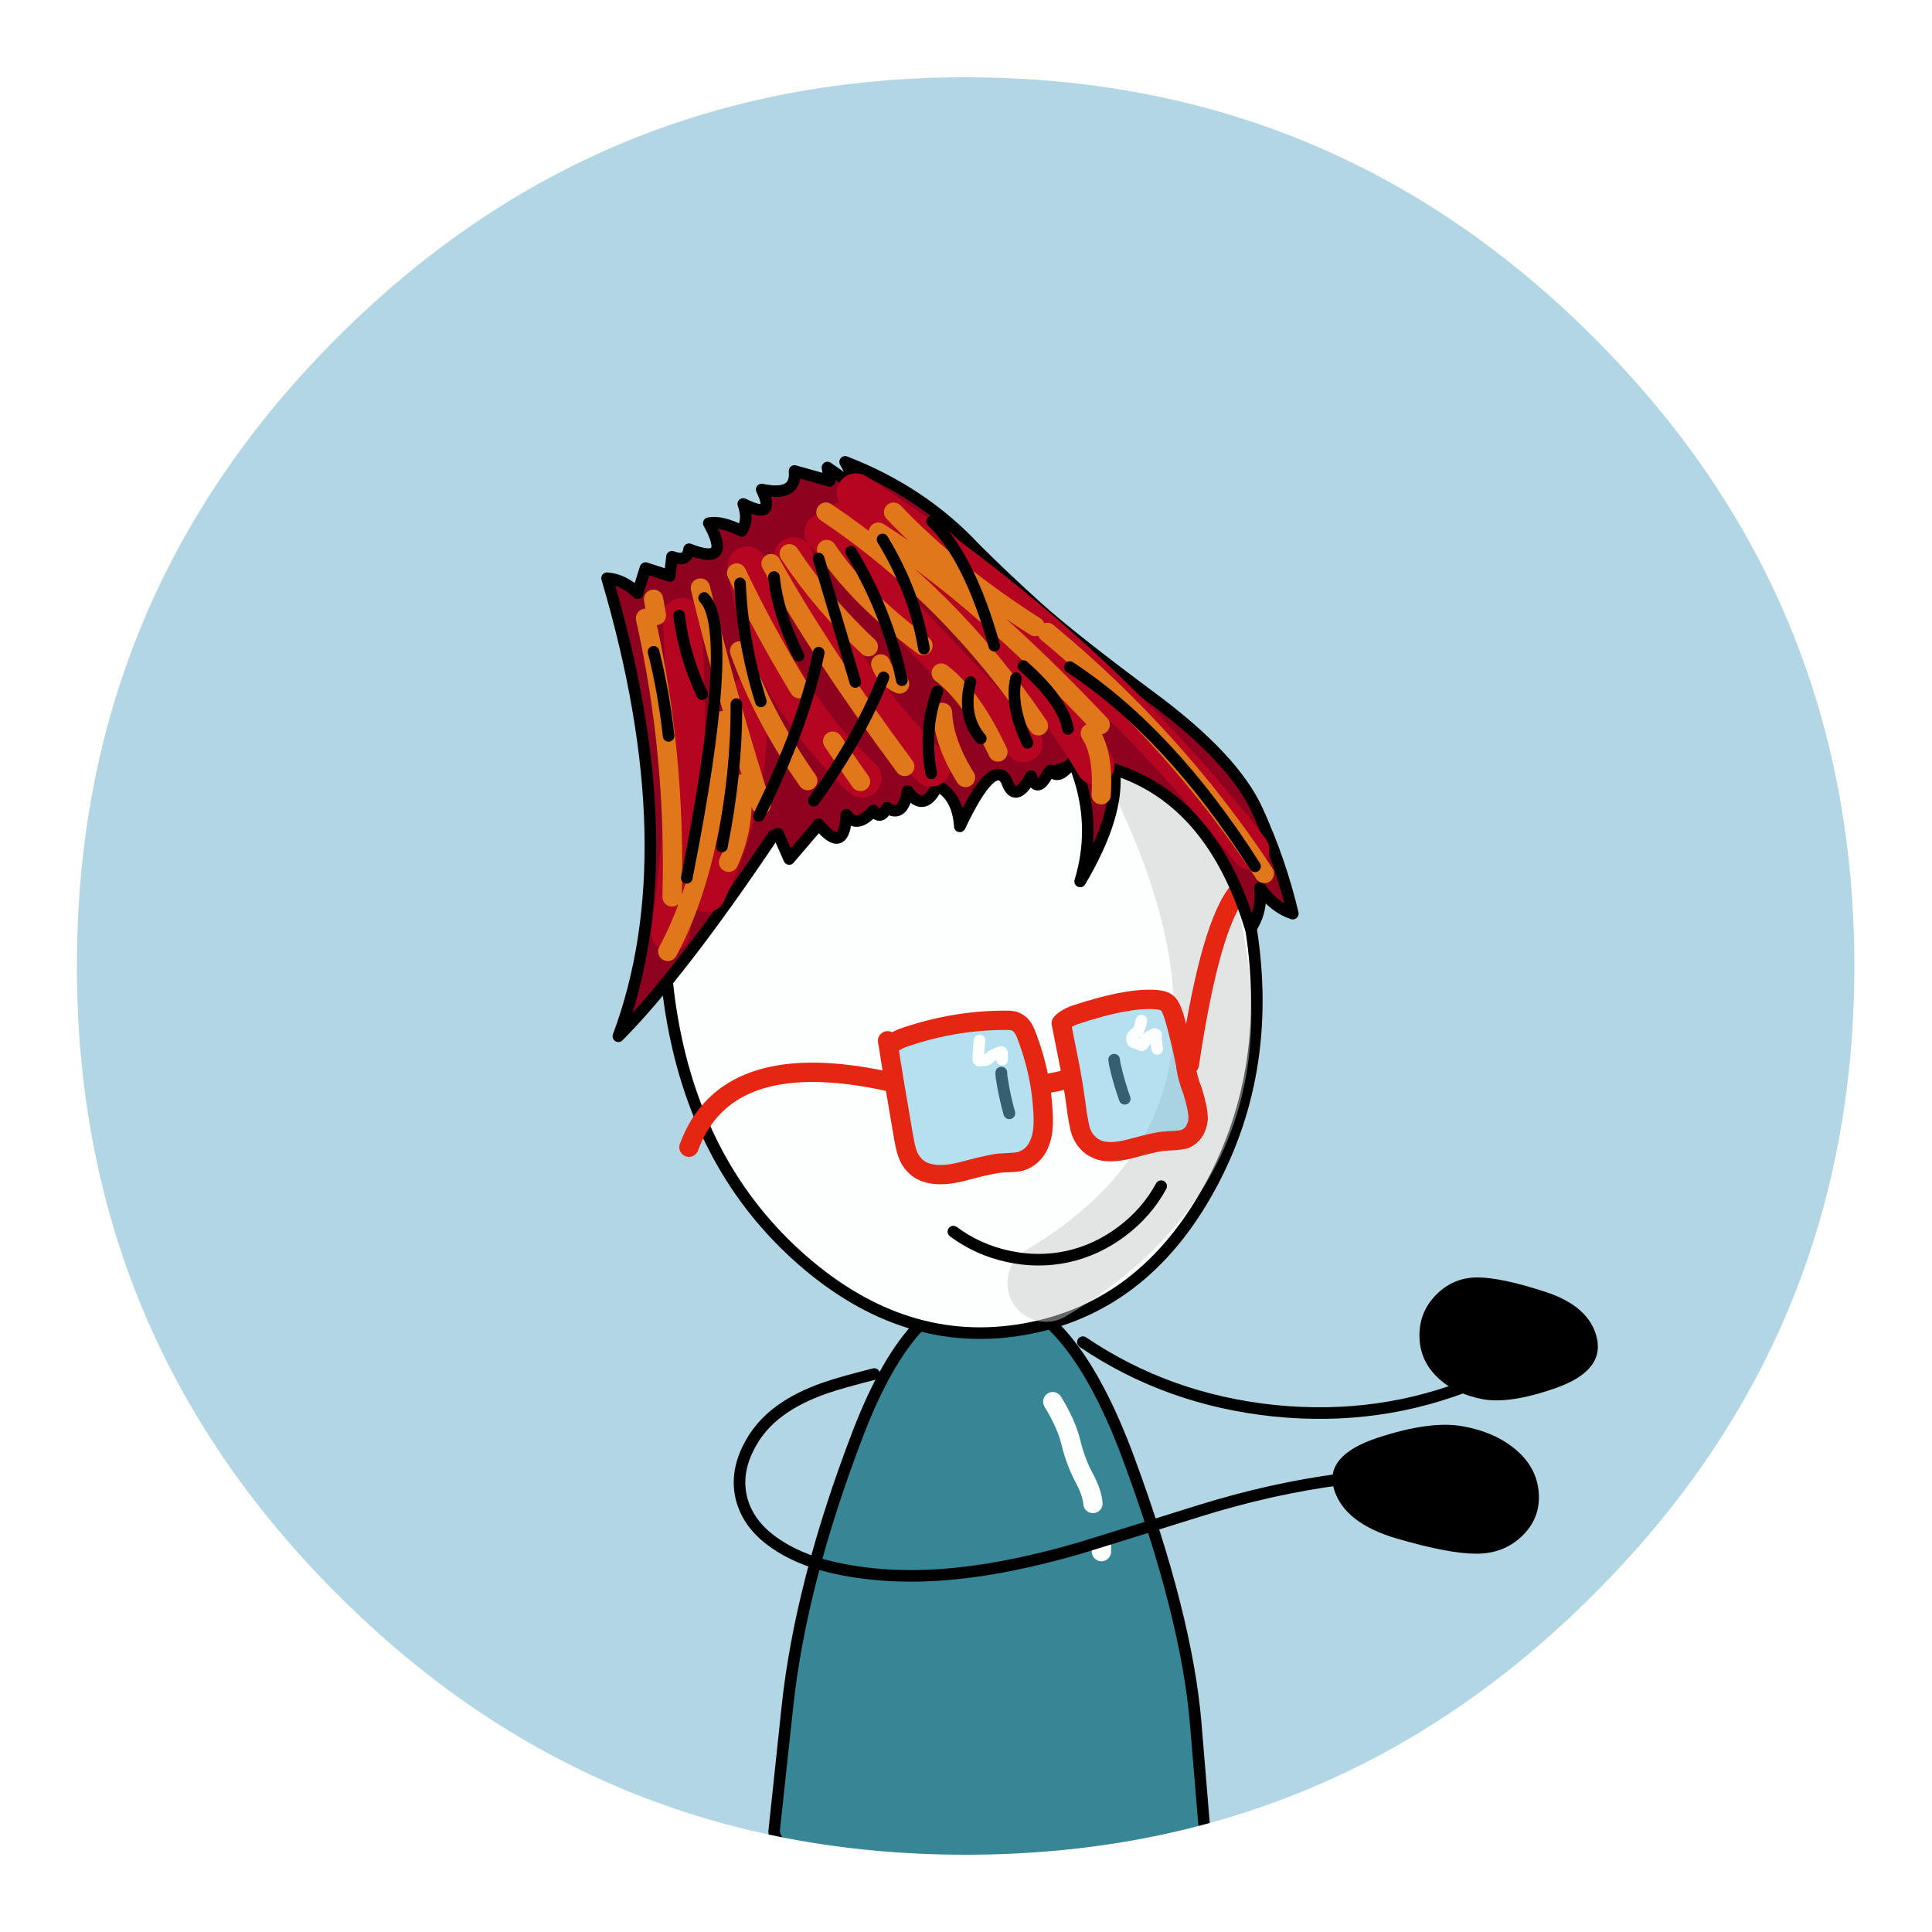
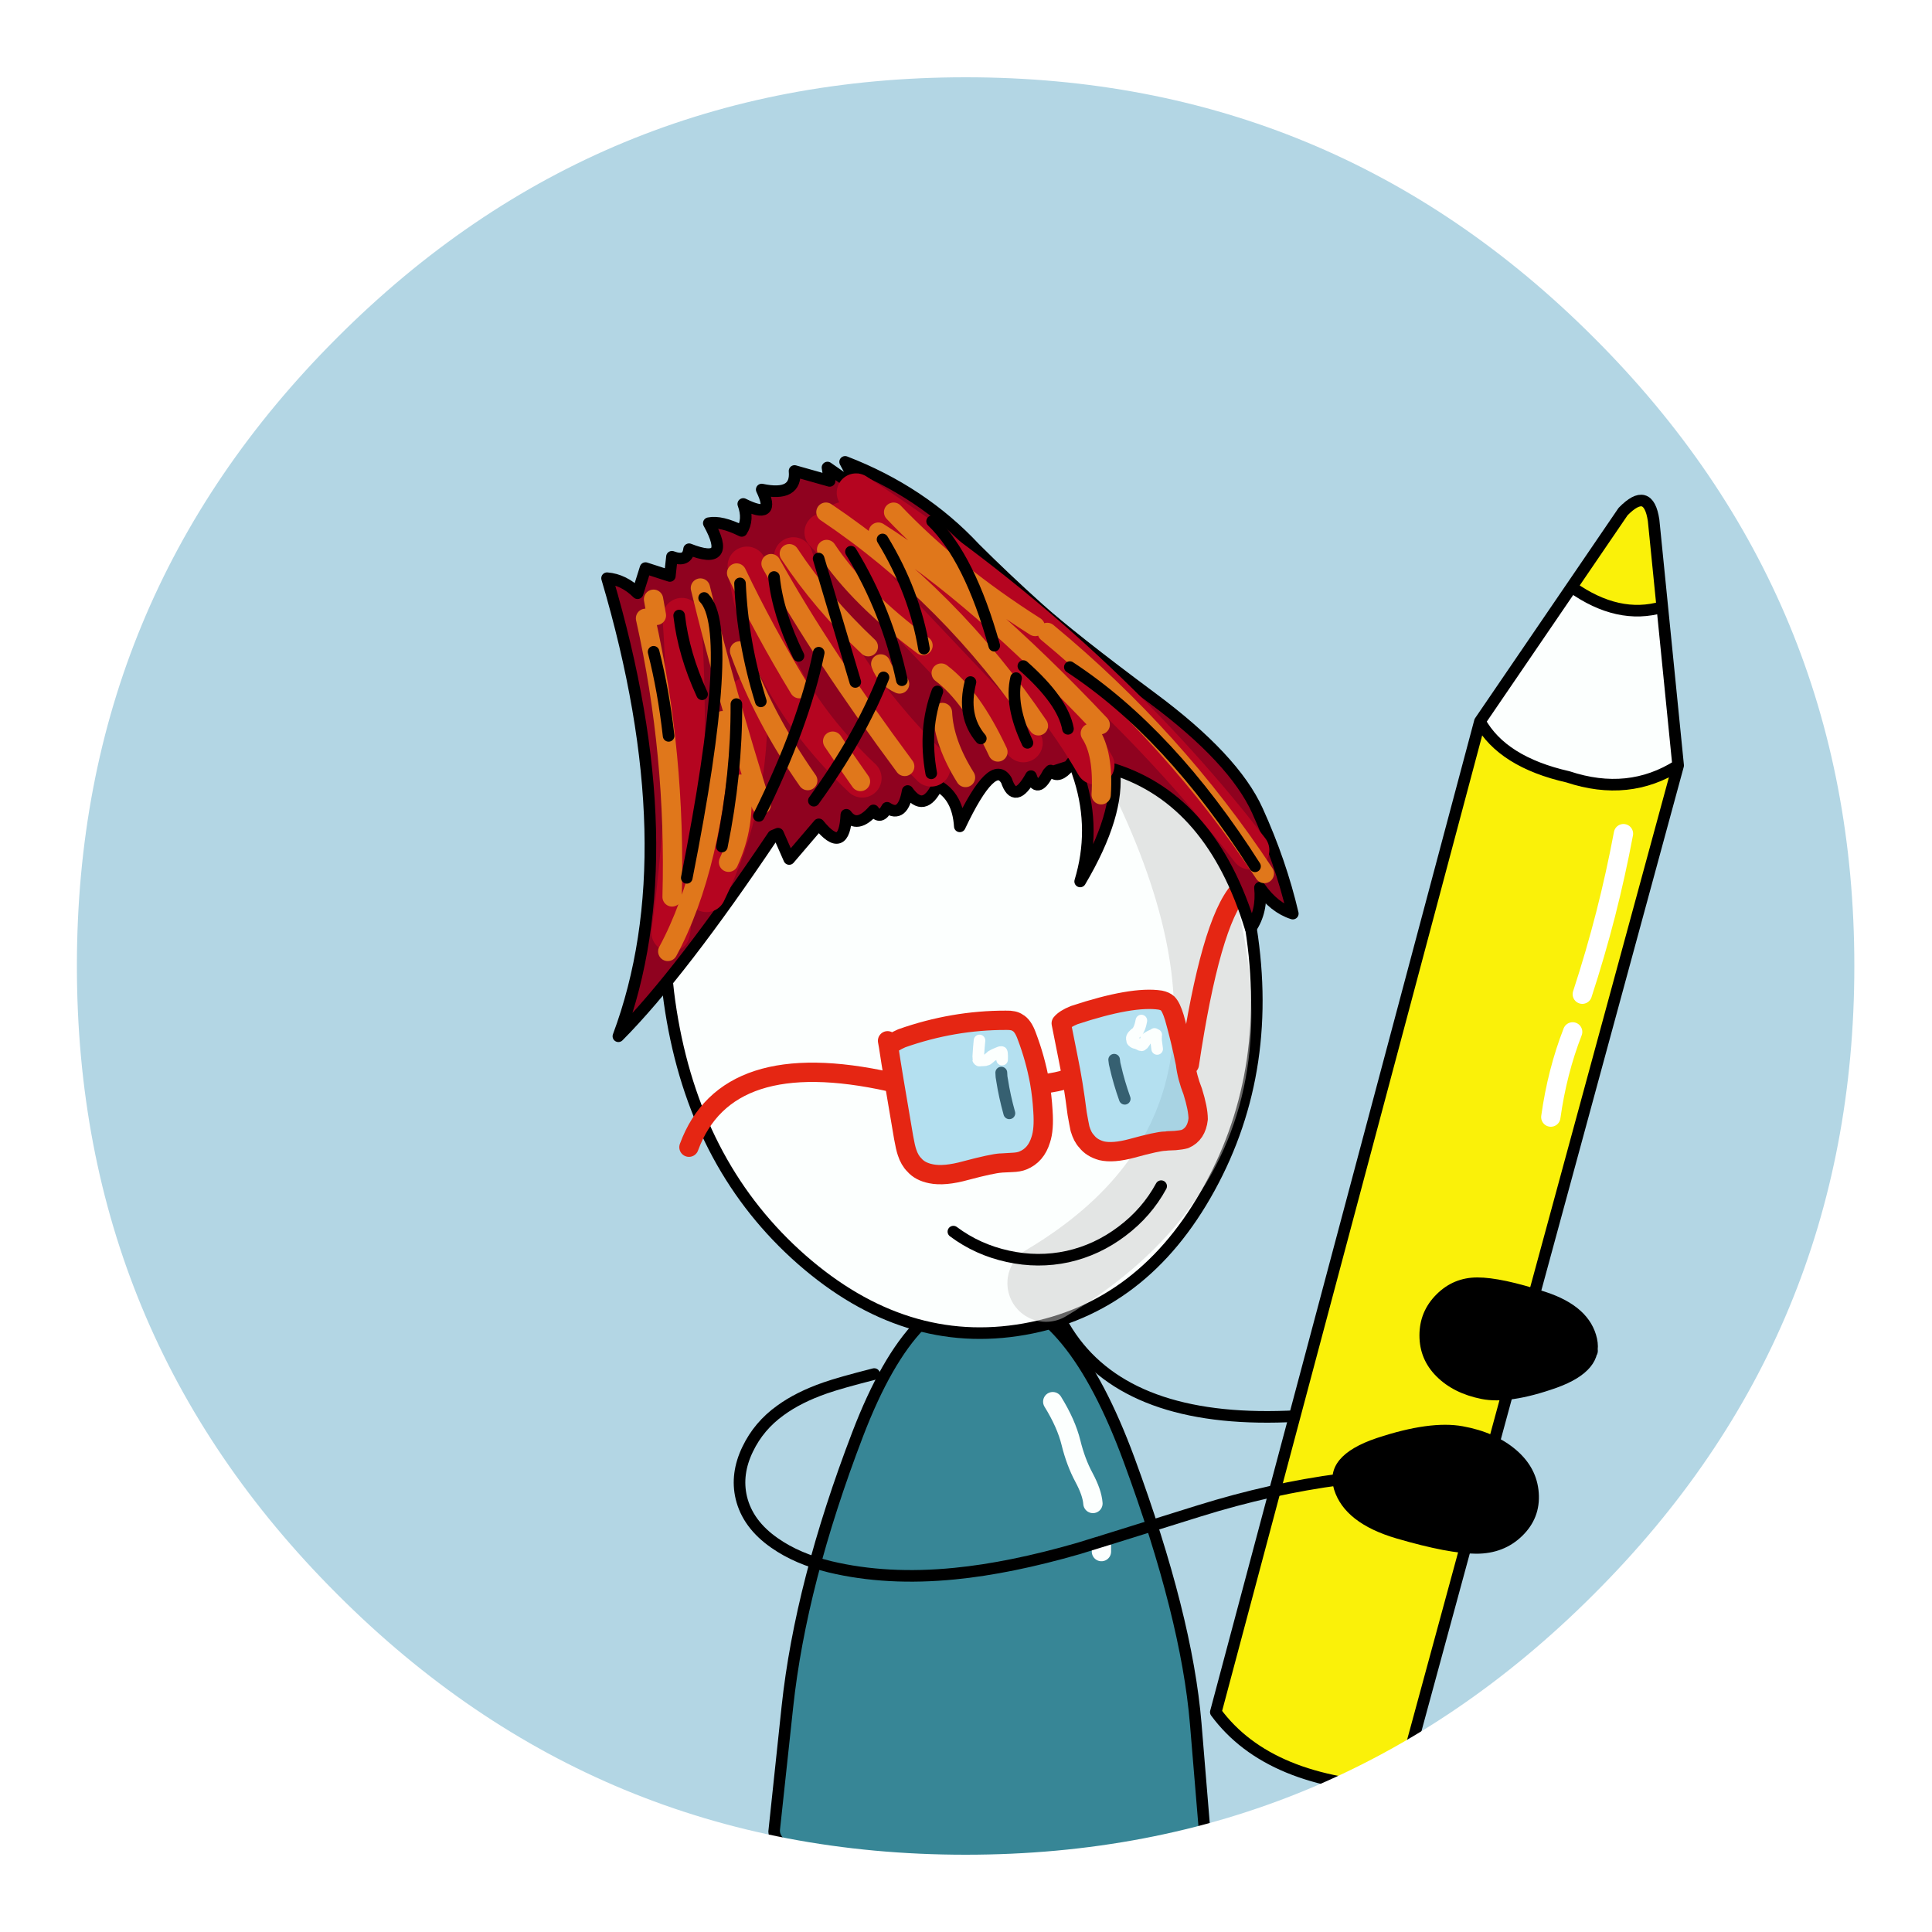
<svg xmlns="http://www.w3.org/2000/svg" xmlns:xlink="http://www.w3.org/1999/xlink" version="1.1" preserveAspectRatio="none" x="0px" y="0px" width="500px" height="500px" viewBox="0 0 500 500">
  <defs>
    <g id="background_0_Layer0_0_FILL">
      <path fill="#B3D6E4" stroke="none" d=" M 173.2 -173.25 Q 101.5 -245 0 -245 -101.5 -245 -173.25 -173.25 -245 -101.5 -245 0 -245 101.5 -173.25 173.2 -101.5 245 0 245 101.5 245 173.2 173.2 245 101.5 245 0 245 -101.5 173.2 -173.25 Z" />
    </g>
    <g id="lijf_0_Layer1_0_FILL">
      <path fill="#378696" stroke="none" d=" M 36.15 -34.2 Q 21.257 -74.688 0.95 -77.05 -19.313 -79.422 -34.1 -40.9 -48.838 -2.368 -52.3 29.65 -55.704 61.706 -55.7 61.75 -55.7 67.25 -39.45 71.15 -23.1 75.05 0 75.05 23.1 75.05 39.4 71.15 55.7 67.25 55.7 61.75 55.701 61.702 53.4 34 51.095 6.293 36.15 -34.2 Z" />
    </g>
    <g id="hoofd_18_Layer10_0_FILL">
      <path fill="#FCFFFE" stroke="none" d=" M 44.5 -28.8 Q 66.75 -56.5 66.75 -95.65 66.75 -134.8 44.5 -162.5 22.3 -190.2 -9.05 -190.2 -40.4 -190.2 -62.65 -162.5 -84.85 -134.8 -84.85 -95.65 -84.85 -56.5 -62.65 -28.8 -40.4 -1.1 -9.05 -1.1 22.3 -1.1 44.5 -28.8 Z" />
    </g>
    <g id="bril1_0_Layer1_0_FILL">
      <path fill="#6DC2E4" fill-opacity="0.498" stroke="none" d=" M 18.55 -0.5 Q 18.5 -6.65 17.35 -12.7 16.85 -15.6 15.6 -16.55 14.8 -17.4 12.75 -17.7 -0.7 -20.1 -14.6 -17.8 -17.25 -17.15 -18.35 -16.3 -18.45 -12.45 -18.5 -7.1 -18.55 -0.8 -18.6 7.55 -18.6 10.25 -18.4 11.5 -18.1 13.65 -17.1 15.05 -15.95 17 -13.25 18.05 -10 19.35 -4.25 18.8 2.8 18.2 5 18.45 5.15 18.45 7.9 18.8 9.65 19.05 10.75 18.8 14.35 18.05 16.25 14.3 17.6 11.85 18.1 7.05 18.55 3.25 18.55 -0.5 Z" />
    </g>
    <g id="bril2_0_Layer1_0_FILL">
-       <path fill="#6DC2E4" fill-opacity="0.498" stroke="none" d=" M 9.85 -16.55 Q 9.3 -17.25 8.15 -17.7 1.25 -20.05 -14.5 -17.75 -17.05 -17.2 -18.15 -16.25 -18.05 -12.25 -17.95 -7.05 -17.75 -0.6 -18.15 7.5 -18.15 10.1 -18.1 11.45 -17.85 13.7 -17 14.95 -16 16.9 -13.6 18.05 -10.8 19.25 -5.75 18.8 1.15 18.15 3 18.45 3.1 18.4 5.6 18.75 7.2 18.9 8.2 18.8 11.35 18.05 12.45 14.3 12.9 11.7 12.3 7.05 11.5 3.15 11.7 -0.4 11.55 -6.7 10.95 -12.6 10.6 -15.5 9.85 -16.55 Z" />
+       <path fill="#6DC2E4" fill-opacity="0.498" stroke="none" d=" M 11.7 -0.4 Q 11.55 -6.7 10.95 -12.6 10.6 -15.5 9.85 -16.55 9.3 -17.25 8.15 -17.7 1.25 -20.05 -14.5 -17.75 -17.05 -17.2 -18.15 -16.25 -18.05 -12.25 -17.95 -7.05 -17.75 -0.6 -18.15 7.5 -18.15 10.1 -18.1 11.45 -17.85 13.7 -17 14.95 -16 16.9 -13.6 18.05 -10.8 19.25 -5.75 18.8 1.15 18.15 3 18.45 3.1 18.4 5.6 18.75 7.2 18.9 8.2 18.8 11.35 18.05 12.45 14.3 12.9 11.7 12.3 7.05 11.5 3.15 11.7 -0.4 Z" />
    </g>
    <g id="haar_0_Layer3_0_FILL">
      <path fill="#8F021F" stroke="none" d=" M 37.5 -22.7 Q 30.35 -31.85 24.1 -40.75 13.15 -57.6 -5.1 -68.6 L -2.5 -60.65 -9.85 -67.95 -9.9 -64.45 -18.4 -68.55 Q -18.95 -61.8 -27.6 -65.3 -25.15 -56.65 -32.95 -62.45 -32.2 -58.2 -34.55 -55.65 -39.4 -59.2 -42.6 -59.1 -38.45 -47 -48.8 -53.35 -49.8 -50 -53.5 -52.2 L -54.9 -47.4 -60.75 -50.5 -63.9 -44.45 Q -66.8 -48.55 -71 -49.65 -62.7 23.4 -88.7 67.6 -70.05 54.45 -40.25 23.45 L -38.9 23.15 -37.2 30.1 -28.1 22.6 Q -23 31.75 -20.65 21.4 -18.6 25.55 -13.55 21.5 -12.3 24.45 -9.95 21.45 -6.4 24.85 -3.95 18.1 -0.85 24.65 3.9 18.05 8.6 21.7 7.75 29.45 19.25 13.25 21.7 19.85 22.7 26.6 28.15 19.85 28.85 24.85 32.65 19.85 L 33.4 19.3 Q 33.5 19.5 33.65 19.7 L 38.25 19.05 Q 38.65 18.65 39.15 18.2 L 39.8 18.8 Q 40.2 20.8 40.45 22.8 42.2 36.55 35.95 48.9 49.1 33.55 49.65 21.85 73.15 34.15 77.3 68.55 81.05 64.7 81.5 58.55 84.2 64.3 88.7 66.65 87.95 53 84.3 38.8 80.65 24.55 62.65 5.5 44.65 -13.55 37.5 -22.7 Z" />
+     </g>
+     <g id="potlood_0_Layer0_0_FILL">
+       <path fill="#FAF109" stroke="none" d=" M 59.85 -98.05 Q 47.05 -89.9 31.35 -95.1 14.35 -98.95 8.55 -109.45 L -59.8 146.95 Q -46.05 165.6 -12.15 166.65 L 59.85 -98.05 M 45.7 -80.4 Q 43.75 -70 41.1 -59.6 38.45 -49.25 35.05 -38.85 38.45 -49.25 41.1 -59.6 43.75 -70 45.7 -80.4 M 32.55 -29.1 Q 28.55 -18.85 26.9 -7.05 28.55 -18.85 32.55 -29.1 M 53.5 -161.5 Q 52.15 -170.45 45.6 -163.75 L 32.3 -144.25 Q 44.35 -135.7 55.75 -139.05 L 53.5 -161.5 Z" />
+       <path fill="#FCFFFE" stroke="none" d=" M 32.3 -144.25 L 8.55 -109.45 Q 14.35 -98.95 31.35 -95.1 47.05 -89.9 59.85 -98.05 L 55.75 -139.05 Q 44.35 -135.7 32.3 -144.25 Z" />
    </g>
    <g id="handje_0_Layer0_0_FILL">
      <path fill="#000000" stroke="none" d=" M -41.05 -14 Q -45.45 -9.6 -45.45 -3.4 -45.45 2.8 -41.05 7.2 -36.65 11.6 -29.4 13.05 -22.2 14.5 -9.95 10.15 2.3 5.75 0.5 -2.6 -1.35 -10.9 -12.8 -14.65 -24.25 -18.4 -30.45 -18.4 -36.65 -18.4 -41.05 -14 Z" />
    </g>
    <g id="afdek_0_Layer0_0_FILL">
-       <path fill="#FFFFFF" stroke="none" d=" M 250 250 L 250 -250 -250 -250 -250 250 250 250 M -169.8 -169.7 Q -99.55 -240 -0.1 -240 99.3 -240 169.55 -169.7 239.9 -99.45 239.9 0 239.9 99.45 169.55 169.65 99.3 240 -0.1 240 -99.55 240 -169.8 169.65 -240.1 99.45 -240.1 0 -240.1 -99.45 -169.8 -169.7 Z" />
+       <path fill="#FFFFFF" stroke="none" d=" M 250 -250 L -250 -250 -250 250 250 250 250 -250 M -169.8 -169.7 Q -99.55 -240 -0.1 -240 99.3 -240 169.55 -169.7 239.9 -99.45 239.9 0 239.9 99.45 169.55 169.65 99.3 240 -0.1 240 -99.55 240 -169.8 169.65 -240.1 99.45 -240.1 0 -240.1 -99.45 -169.8 -169.7 Z" />
    </g>
-     <path id="Layer7_0_1_STROKES" stroke="#000000" stroke-width="3" stroke-linejoin="round" stroke-linecap="round" fill="none" d=" M 280.25 347.35 Q 302.25 362.25 329.8 365.1 357.25 367.9 381.85 357.75" />
+     <path id="Symbool_127_0_Layer0_0_1_STROKES" stroke="#000000" stroke-width="3" stroke-linejoin="round" stroke-linecap="round" fill="none" d=" M -70.15 -15.7 Q -50.6 38.75 70.15 -1.25" />
    <path id="lijf_0_Layer1_0_1_STROKES" stroke="#000000" stroke-width="3" stroke-linejoin="round" stroke-linecap="round" fill="none" d=" M 55.7 61.75 Q 55.7 67.25 39.4 71.15 23.1 75.05 0 75.05 -23.1 75.05 -39.45 71.15 -55.7 67.25 -55.7 61.75 -55.704 61.706 -52.275 29.675 -48.838 -2.368 -34.075 -40.9 -19.313 -79.422 0.975 -77.05 21.257 -74.688 36.175 -34.2 51.095 6.293 53.4 34 55.701 61.702 55.7 61.75 Z" />
-     <path id="lijf_0_Layer0_0_1_STROKES" stroke="#FCFFFE" stroke-width="5" stroke-linejoin="round" stroke-linecap="round" fill="none" d=" M 16.4 -49.3 Q 19.9 -43.647 21.125 -38.65 22.351 -33.659 24.475 -29.7 26.599 -25.738 26.8 -22.95 M 29 -10.5 L 29 -12.05" />
+     <path id="lijf_0_Layer0_0_1_STROKES" stroke="#FCFFFE" stroke-width="5" stroke-linejoin="round" stroke-linecap="round" fill="none" d=" M 29 -10.5 L 29 -12.05 M 16.4 -49.3 Q 19.9 -43.647 21.125 -38.65 22.351 -33.659 24.475 -29.7 26.599 -25.738 26.8 -22.95" />
    <path id="hoofd_18_Layer10_0_1_STROKES" stroke="#000000" stroke-width="3" stroke-linejoin="round" stroke-linecap="round" fill="none" d=" M 66.75 -95.65 Q 66.75 -56.5 44.5 -28.8 22.3 -1.1 -9.05 -1.1 -40.4 -1.1 -62.65 -28.8 -84.85 -56.5 -84.85 -95.65 -84.85 -134.8 -62.65 -162.5 -40.4 -190.2 -9.05 -190.2 22.3 -190.2 44.5 -162.5 66.75 -134.8 66.75 -95.65 Z" />
    <path id="hoofd_18_Layer9_0_1_STROKES" stroke="#CCCCCC" stroke-opacity="0.498" stroke-width="20" stroke-linejoin="round" stroke-linecap="round" fill="none" d=" M -1.45 -11.85 Q 75.95 -41.15 46.45 -139.75" />
    <path id="ogen_18_Layer0_0_1_STROKES" stroke="#000000" stroke-width="3" stroke-linejoin="round" stroke-linecap="round" fill="none" d=" M -1.9 -1.25 Q -2 -0.1 -1.9 0.6 -1.7 4.8 -0.95 9.2" />
    <path id="bril1_0_Layer1_0_1_STROKES" stroke="#E52613" stroke-width="5" stroke-linejoin="round" stroke-linecap="round" fill="none" d=" M -18.35 -16.3 Q -17.25 -17.15 -14.6 -17.8 -0.7 -20.1 12.75 -17.7 14.8 -17.4 15.6 -16.55 16.85 -15.6 17.35 -12.7 18.5 -6.65 18.55 -0.5 18.55 3.25 18.1 7.05 17.6 11.85 16.25 14.3 14.35 18.05 10.75 18.8 9.65 19.05 7.9 18.8 5.15 18.45 5 18.45 2.8 18.2 -4.25 18.8 -10 19.35 -13.25 18.05 -15.95 17 -17.1 15.05 -18.1 13.65 -18.4 11.5 -18.6 10.25 -18.6 7.55 -18.55 -0.8 -18.5 -7.1 -18.45 -12.45 -18.35 -16.3 -18.35 -17.1 -18.35 -17.8" />
    <path id="bril1_0_Layer0_0_1_STROKES" stroke="#FCFFFE" stroke-width="3" stroke-linejoin="round" stroke-linecap="round" fill="none" d=" M 5.1 -13.75 Q 4.5 -11.6 4.25 -10.5 4 -9.65 4 -9.1 3.9 -9 3.9 -8.95 3.9 -8.85 4 -8.85 4 -8.6 4.35 -8.6 4.6 -8.6 5.25 -8.5 5.7 -8.4 6 -8.5 6.3 -8.5 6.75 -8.8 L 7.5 -9.25 Q 8.1 -9.5 9.35 -9.75 L 9.85 -9.85 Q 10.25 -9.85 10.25 -9.75 L 10.25 -9.35 Q 10.25 -9.1 10 -7.85" />
    <path id="bril2_0_Layer1_0_1_STROKES" stroke="#E52613" stroke-width="5" stroke-linejoin="round" stroke-linecap="round" fill="none" d=" M -18.15 -16.25 Q -17.05 -17.2 -14.5 -17.75 1.25 -20.05 8.15 -17.7 9.3 -17.25 9.85 -16.55 10.6 -15.5 10.95 -12.6 11.55 -6.7 11.7 -0.4 11.5 3.15 12.3 7.05 12.9 11.7 12.45 14.3 11.35 18.05 8.2 18.8 7.2 18.9 5.6 18.75 3.1 18.4 3 18.45 1.15 18.15 -5.75 18.8 -10.8 19.25 -13.6 18.05 -16 16.9 -17 14.95 -17.85 13.7 -18.1 11.45 -18.15 10.1 -18.15 7.5 -17.75 -0.6 -17.95 -7.05 -18.05 -12.25 -18.15 -16.25 Z" />
    <path id="bril2_0_Layer0_0_1_STROKES" stroke="#FCFFFE" stroke-width="3" stroke-linejoin="round" stroke-linecap="round" fill="none" d=" M 2.4 -13.35 Q 1.4 -10.65 0.2 -10.3 -1.2 -9.45 -0.75 -8.8 L -0.8 -8.65 Q -0.95 -8.5 -0.7 -8.5 -0.75 -8.2 -0.15 -7.9 0 -7.95 0.8 -7.35 1.45 -6.8 1.5 -7.2 1.75 -7.05 2.15 -7.65 2.45 -7.75 2.75 -8.45 3.2 -8.8 4.6 -9.15 4.8 -8.85 5.15 -9.35 5.25 -9.1 5.55 -9.05 5.3 -8.65 5.4 -8.4 5.2 -7.9 5.15 -5.4" />
-     <path id="hoofd_18_Layer4_0_1_STROKES" stroke="#000000" stroke-width="3" stroke-linejoin="round" stroke-linecap="round" fill="none" d=" M -22.75 -29.15 Q -17.4 -23.45 -9.95 -20.4 -2.55 -17.35 5.25 -17.65 13.05 -18 20.2 -21.65 27.4 -25.3 32.25 -31.4" />
-     <path id="hoofd_18_Layer3_0_1_STROKES" stroke="#E52613" stroke-width="5" stroke-linejoin="round" stroke-linecap="round" fill="none" d=" M 44.9 -61.15 Q 56.65 -96.3 65.45 -103.25" />
-     <path id="hoofd_18_Layer2_0_1_STROKES" stroke="#E52613" stroke-width="5" stroke-linejoin="round" stroke-linecap="round" fill="none" d=" M 6.95 -62.7 L 8.65 -62.7 Q 12.2 -62.65 13.5 -63.15" />
-     <path id="hoofd_18_Layer1_0_1_STROKES" stroke="#E52613" stroke-width="5" stroke-linejoin="round" stroke-linecap="round" fill="none" d=" M -86.35 -62.55 Q -72.25 -86.8 -32.15 -70.15" />
+     <path id="Symbool_223_0_Layer0_0_1_STROKES" stroke="#000000" stroke-width="3" stroke-linejoin="round" stroke-linecap="round" fill="none" d=" M -27.5 -4.65 Q -22.15 1.05 -14.7 4.1 -7.3 7.15 0.5 6.85 8.3 6.5 15.45 2.85 22.65 -0.8 27.5 -6.9" />
+     <path id="Symbool_198_0_Layer0_0_1_STROKES" stroke="#E52613" stroke-width="5" stroke-linejoin="round" stroke-linecap="round" fill="none" d=" M -10.25 21.05 Q 1.5 -14.1 10.3 -21.05" />
+     <path id="Symbool_173_0_Layer0_0_1_STROKES" stroke="#E52613" stroke-width="5" stroke-linejoin="round" stroke-linecap="round" fill="none" d=" M -3.25 0.2 L -1.55 0.2 Q 2 0.25 3.3 -0.25" />
+     <path id="Symbool_148_0_Layer0_0_1_STROKES" stroke="#E52613" stroke-width="5" stroke-linejoin="round" stroke-linecap="round" fill="none" d=" M -27.1 7.2 Q -13 -17.05 27.1 -0.4" />
    <path id="haar_0_Layer3_0_1_STROKES" stroke="#000000" stroke-width="3" stroke-linejoin="round" stroke-linecap="round" fill="none" d=" M 38.25 19.05 Q 38.65 18.65 39.15 18.2 L 39.8 18.8 Q 40.2 20.8 40.45 22.8 42.2 36.55 35.95 48.9 49.1 33.55 49.65 21.85 73.15 34.15 77.3 68.55 81.05 64.7 81.5 58.55 84.2 64.3 88.7 66.65 87.95 53 84.3 38.8 80.65 24.55 62.65 5.5 44.65 -13.55 37.5 -22.7 30.35 -31.85 24.1 -40.75 13.15 -57.6 -5.1 -68.6 L -2.5 -60.65 -9.85 -67.95 -9.9 -64.45 -18.4 -68.55 Q -18.95 -61.8 -27.6 -65.3 -25.15 -56.65 -32.95 -62.45 -32.2 -58.2 -34.55 -55.65 -39.4 -59.2 -42.6 -59.1 -38.45 -47 -48.8 -53.35 -49.8 -50 -53.5 -52.2 L -54.9 -47.4 -60.75 -50.5 -63.9 -44.45 Q -66.8 -48.55 -71 -49.65 -62.7 23.4 -88.7 67.6 -70.05 54.45 -40.25 23.45 L -38.9 23.15 -37.2 30.1 -28.1 22.6 Q -23 31.75 -20.65 21.4 -18.6 25.55 -13.55 21.5 -12.3 24.45 -9.95 21.45 -6.4 24.85 -3.95 18.1 -0.85 24.65 3.9 18.05 8.6 21.7 7.75 29.45 19.25 13.25 21.7 19.85 22.7 26.6 28.15 19.85 28.85 24.85 32.65 19.85 L 33.4 19.3 Q 33.5 19.5 33.65 19.7 L 38.25 19.05 Q 35.05 21.75 33.65 19.7" />
-     <path id="haar_0_Layer2_0_1_STROKES" stroke="#B50520" stroke-width="10" stroke-linejoin="round" stroke-linecap="round" fill="none" d=" M -59.8 35 Q -44.202 13.696 -40.4 -13.25 M -53.7 -36.35 Q -57.84 3.575 -70.7 43.5 M -14.95 12.8 Q -36.277 -15.893 -34.8 -46.5 M -22.55 -46.8 Q -18.379 -17.48 3.1 13.1 M 27.7 11.05 L -13.7 -51.6 M 45 19.95 Q 30.632 -19.775 -8.3 -53.55 M -3.7 -60.25 Q 49.878 -10.27 80.65 48.55" />
-     <path id="haar_0_Layer1_0_1_STROKES" stroke="#E0771B" stroke-width="5" stroke-linejoin="round" stroke-linecap="round" fill="none" d=" M 5 -53.6 Q 17.18 -35.251 35.95 -18.1 M 45.2 27.75 Q 47.696 17.379 45.2 11.6 M 9.9 -10.45 Q 16.63 -3.238 20.8 12.2 M 8.45 -0.35 Q 7.427 7.451 11.4 17.25 M 48.1 9.85 Q 22.676 -28.716 0.2 -49.2 M 38.75 -16.05 Q 66.557 16.582 83.25 55.15 M -60.1 -42.2 L -60.1 -37.95 M -5.1 -15.5 Q -4.436 -11.733 -1.2 -9.55 M -23.45 -47.7 Q -17.374 -33.668 -7.5 -20.45 M -37.75 -45.15 Q -33.314 -29.178 -26.95 -12.85 M -20.825 2.025 Q -18.298 7.76 -15.55 13.55 M -52.8 28.2 Q -46.72 19.443 -46.15 8.85 M -72.3 48.2 Q -56.803 28.642 -48 -8.15 M -63 -37.7 Q -61.344 -1.6 -68.75 34.5 M -47.65 -42.95 Q -45.927 -15.305 -41.9 15.05 M -40.5 -25.15 Q -37.431 -7.185 -28.95 10.95 M -3.6 11.7 Q -19.668 -20.452 -28.55 -46 M -13.75 -47.1 Q -7.787 -33.435 6.5 -18.3 M -12.25 -56.65 Q 15.78 -29.703 32.3 7.35" />
-     <path id="haar_0_Layer0_0_1_STROKES" stroke="#000000" stroke-width="3" stroke-linejoin="round" stroke-linecap="round" fill="none" d=" M 0.95 -47.15 Q 6.751 -32.3 6.6 -17.45 M 14.4 -49.55 Q 22.356 -38.546 24.65 -15.05 M 42.95 -6.2 Q 65.587 15.107 81.2 52.9 M 31.15 -8.55 Q 39.662 2.145 39.7 9.45 M 28.75 -5.8 Q 25.906 0.804 28.75 11.2 M 16.95 -6.85 Q 13.212 1.449 17.05 8 M 8.1 -5.95 Q 2.796 2.964 2.85 14.65 M -54.3 -36.9 Q -54.91 -26.839 -52 -15.8 M -62.45 -28.8 Q -61.67 -18.505 -62.4 -6.7 M -28.4 -42.45 Q -29.079 -32.913 -25.7 -21.25 M -37.35 -42.35 Q -39.365 -27.216 -37.35 -11.35 M -16.2 -45.15 L -12.4 -12.05 M -7.65 -45.45 Q -1.113 -28.789 -0.45 -10.4 M -43.7 -11.75 Q -46.738 5.984 -53.8 23.9 M -47.15 -40.25 Q -40.481 -30.669 -64.15 30.3 M -5 -11.95 Q -13.755 2.29 -28.3 16.35 M -20.4 -21.15 Q -27.464 -3.358 -43 17.75" />
-     <path id="Layer2_0_1_STROKES" stroke="#000000" stroke-width="3" stroke-linejoin="round" stroke-linecap="round" fill="none" d=" M 226.25 355.6 Q 217.4 357.85 213.55 359.2 206.65 361.6 202 365 196.4 369 193.5 375.05 190.4 381.45 191.85 387.6 193.5 394.5 200.5 399.35 206.35 403.45 214.85 405.5 229.55 409 247.1 407.25 261.4 405.85 279.1 400.75 280.85 400.25 310.25 391.05 329 385.2 347 382.85" />
+     <path id="haar_0_Layer2_0_1_STROKES" stroke="#B50520" stroke-width="10" stroke-linejoin="round" stroke-linecap="round" fill="none" d=" M -3.7 -60.25 Q 49.878 -10.27 80.65 48.55 M 45 19.95 Q 30.632 -19.775 -8.3 -53.55 M 27.7 11.05 L -13.7 -51.6 M -22.55 -46.8 Q -18.379 -17.48 3.1 13.1 M -14.95 12.8 Q -36.277 -15.893 -34.8 -46.5 M -53.7 -36.35 Q -57.84 3.575 -70.7 43.5 M -59.8 35 Q -44.202 13.696 -40.4 -13.25" />
+     <path id="haar_0_Layer1_0_1_STROKES" stroke="#E0771B" stroke-width="5" stroke-linejoin="round" stroke-linecap="round" fill="none" d=" M 5 -53.6 Q 17.18 -35.251 35.95 -18.1 M 45.2 27.75 Q 47.696 17.379 45.2 11.6 M 38.75 -16.05 Q 66.557 16.582 83.25 55.15 M 48.1 9.85 Q 22.676 -28.716 0.2 -49.2 M 8.45 -0.35 Q 7.427 7.451 11.4 17.25 M 9.9 -10.45 Q 16.63 -3.238 20.8 12.2 M -60.1 -42.2 L -60.1 -37.95 M -37.75 -45.15 Q -33.314 -29.178 -26.95 -12.85 M -23.45 -47.7 Q -17.374 -33.668 -7.5 -20.45 M -5.1 -15.5 Q -4.436 -11.733 -1.2 -9.55 M -20.825 2.025 Q -18.298 7.76 -15.55 13.55 M -52.8 28.2 Q -46.72 19.443 -46.15 8.85 M -3.6 11.7 Q -19.668 -20.452 -28.55 -46 M -40.5 -25.15 Q -37.431 -7.185 -28.95 10.95 M -47.65 -42.95 Q -45.927 -15.305 -41.9 15.05 M -63 -37.7 Q -61.344 -1.6 -68.75 34.5 M -72.3 48.2 Q -56.803 28.642 -48 -8.15 M -12.25 -56.65 Q 15.78 -29.703 32.3 7.35 M -13.75 -47.1 Q -7.787 -33.435 6.5 -18.3" />
+     <path id="haar_0_Layer0_0_1_STROKES" stroke="#000000" stroke-width="3" stroke-linejoin="round" stroke-linecap="round" fill="none" d=" M 0.95 -47.15 Q 6.751 -32.3 6.6 -17.45 M 14.4 -49.55 Q 22.356 -38.546 24.65 -15.05 M 8.1 -5.95 Q 2.796 2.964 2.85 14.65 M 16.95 -6.85 Q 13.212 1.449 17.05 8 M 28.75 -5.8 Q 25.906 0.804 28.75 11.2 M 31.15 -8.55 Q 39.662 2.145 39.7 9.45 M 42.95 -6.2 Q 65.587 15.107 81.2 52.9 M -62.45 -28.8 Q -61.67 -18.505 -62.4 -6.7 M -54.3 -36.9 Q -54.91 -26.839 -52 -15.8 M -7.65 -45.45 Q -1.113 -28.789 -0.45 -10.4 M -16.2 -45.15 L -12.4 -12.05 M -37.35 -42.35 Q -39.365 -27.216 -37.35 -11.35 M -28.4 -42.45 Q -29.079 -32.913 -25.7 -21.25 M -20.4 -21.15 Q -27.464 -3.358 -43 17.75 M -5 -11.95 Q -13.755 2.29 -28.3 16.35 M -47.15 -40.25 Q -40.481 -30.669 -64.15 30.3 M -43.7 -11.75 Q -46.738 5.984 -53.8 23.9" />
+     <path id="potlood_0_Layer0_0_1_STROKES" stroke="#000000" stroke-width="3" stroke-linejoin="round" stroke-linecap="round" fill="none" d=" M 55.75 -139.05 L 53.5 -161.5 Q 52.15 -170.45 45.6 -163.75 L 32.3 -144.25 Q 44.35 -135.7 55.75 -139.05 L 59.85 -98.05 -12.15 166.65 Q -46.05 165.6 -59.8 146.95 L 8.55 -109.45 32.3 -144.25 M 8.55 -109.45 Q 14.35 -98.95 31.35 -95.1 47.05 -89.9 59.85 -98.05" />
+     <path id="potlood_0_Layer0_0_2_STROKES" stroke="#FFFFFF" stroke-width="5" stroke-linejoin="round" stroke-linecap="round" fill="none" d=" M 45.7 -80.4 Q 43.75 -70 41.1 -59.6 38.45 -49.25 35.05 -38.85 M 32.55 -29.1 Q 28.55 -18.85 26.9 -7.05" />
+     <path id="Symbool_129_0_Layer0_0_1_STROKES" stroke="#000000" stroke-width="3" stroke-linejoin="round" stroke-linecap="round" fill="none" d=" M -42.95 -26.1 Q -51.8 -23.85 -55.65 -22.5 -62.55 -20.1 -67.2 -16.7 -72.8 -12.7 -75.7 -6.65 -78.8 -0.25 -77.35 5.9 -75.7 12.8 -68.7 17.65 -62.85 21.75 -54.35 23.8 -39.65 27.3 -22.1 25.55 -7.8 24.15 9.9 19.05 11.65 18.55 41.05 9.35 59.8 3.5 77.8 1.15" />
    <path id="afdek_0_Layer0_0_1_STROKES" stroke="#FFFFFF" stroke-width="20" stroke-linejoin="round" stroke-linecap="round" fill="none" d=" M 239.9 0 Q 239.9 99.45 169.55 169.65 99.3 240 -0.1 240 -99.55 240 -169.8 169.65 -240.1 99.45 -240.1 0 -240.1 -99.45 -169.8 -169.7 -99.55 -240 -0.1 -240 99.3 -240 169.55 -169.7 239.9 -99.45 239.9 0 Z" />
  </defs>
  <g transform="matrix( 1, 0, 0, 1, 250,250) ">
    <g transform="matrix( 1, 0, 0, 1, 0,0) ">
      <use xlink:href="#background_0_Layer0_0_FILL" />
    </g>
  </g>
-   <g transform="matrix( 1, 0, 0, 1, 0,0) ">
-     <use xlink:href="#Layer7_0_1_STROKES" />
+   <g transform="matrix( 1, 0, 0, 1, 341.85,351) ">
+     <g transform="matrix( 1, 0, 0, 1, 0,0) ">
+       <use xlink:href="#Symbool_127_0_Layer0_0_1_STROKES" />
+     </g>
  </g>
  <g transform="matrix( 1, 0, 0, 1, 256.05,412.05) ">
    <g transform="matrix( 1, 0, 0, 1, 0,0) ">
      <use xlink:href="#lijf_0_Layer1_0_FILL" />
      <use xlink:href="#lijf_0_Layer1_0_1_STROKES" />
    </g>
    <g transform="matrix( 1, 0, 0, 1, 0,0) ">
      <use xlink:href="#lijf_0_Layer0_0_1_STROKES" />
    </g>
  </g>
  <g transform="matrix( 0.9848022, -0.173645, 0.173645, 0.9848022, 274.2,343.5) ">
    <g transform="matrix( 1, 0, 0, 1, 0,0) ">
      <use xlink:href="#hoofd_18_Layer10_0_FILL" />
      <use xlink:href="#hoofd_18_Layer10_0_1_STROKES" />
    </g>
    <g transform="matrix( 1, 0, 0, 1, 0,0) ">
      <use xlink:href="#hoofd_18_Layer9_0_1_STROKES" />
    </g>
    <g transform="matrix( 1.017532, 0.07112122, -0.07112122, 1.017532, -1.55,-66.1) ">
      <g transform="matrix( 1, 0, 0, 1, 0,0) ">
        <use xlink:href="#ogen_18_Layer0_0_1_STROKES" />
      </g>
    </g>
    <g transform="matrix( 1, 0, 0, 1, 27.85,-64.5) ">
      <g transform="matrix( 1, 0, 0, 1, 0,0) ">
        <use xlink:href="#ogen_18_Layer0_0_1_STROKES" />
      </g>
    </g>
    <g transform="matrix( 1, 0, 0, 1, -12.6,-62.95) ">
      <g transform="matrix( 1, 0, 0, 1, 0,0) ">
        <use xlink:href="#bril1_0_Layer1_0_FILL" />
        <use xlink:href="#bril1_0_Layer1_0_1_STROKES" />
      </g>
      <g transform="matrix( 1, 0, 0, 1, 0,0) ">
        <use xlink:href="#bril1_0_Layer0_0_1_STROKES" />
      </g>
    </g>
    <g transform="matrix( 1, 0, 0, 1, 32.25,-61.15) ">
      <g transform="matrix( 1, 0, 0, 1, 0,0) ">
        <use xlink:href="#bril2_0_Layer1_0_FILL" />
        <use xlink:href="#bril2_0_Layer1_0_1_STROKES" />
      </g>
      <g transform="matrix( 1, 0, 0, 1, 0,0) ">
        <use xlink:href="#bril2_0_Layer0_0_1_STROKES" />
      </g>
    </g>
-     <g transform="matrix( 1, 0, 0, 1, 0,0) ">
-       <use xlink:href="#hoofd_18_Layer4_0_1_STROKES" />
+     <g transform="matrix( 1, 0, 0, 1, 4.75,-24.5) ">
+       <g transform="matrix( 1, 0, 0, 1, 0,0) ">
+         <use xlink:href="#Symbool_223_0_Layer0_0_1_STROKES" />
+       </g>
    </g>
-     <g transform="matrix( 1, 0, 0, 1, 0,0) ">
-       <use xlink:href="#hoofd_18_Layer3_0_1_STROKES" />
+     <g transform="matrix( 1, 0, 0, 1, 55.15,-82.2) ">
+       <g transform="matrix( 1, 0, 0, 1, 0,0) ">
+         <use xlink:href="#Symbool_198_0_Layer0_0_1_STROKES" />
+       </g>
    </g>
-     <g transform="matrix( 1, 0, 0, 1, 0,0) ">
-       <use xlink:href="#hoofd_18_Layer2_0_1_STROKES" />
+     <g transform="matrix( 1, 0, 0, 1, 10.2,-62.9) ">
+       <g transform="matrix( 1, 0, 0, 1, 0,0) ">
+         <use xlink:href="#Symbool_173_0_Layer0_0_1_STROKES" />
+       </g>
    </g>
-     <g transform="matrix( 1, 0, 0, 1, 0,0) ">
-       <use xlink:href="#hoofd_18_Layer1_0_1_STROKES" />
+     <g transform="matrix( 1, 0, 0, 1, -59.25,-69.75) ">
+       <g transform="matrix( 1, 0, 0, 1, 0,0) ">
+         <use xlink:href="#Symbool_148_0_Layer0_0_1_STROKES" />
+       </g>
    </g>
    <g transform="matrix( 1, 0, 0, 1, -10.65,-161.6) ">
      <g transform="matrix( 1, 0, 0, 1, 0,0) ">
        <use xlink:href="#haar_0_Layer3_0_FILL" />
        <use xlink:href="#haar_0_Layer3_0_1_STROKES" />
      </g>
      <g transform="matrix( 1, 0, 0, 1, 0,0) ">
        <use xlink:href="#haar_0_Layer2_0_1_STROKES" />
      </g>
      <g transform="matrix( 1, 0, 0, 1, 0,0) ">
        <use xlink:href="#haar_0_Layer1_0_1_STROKES" />
      </g>
      <g transform="matrix( 1, 0, 0, 1, 0,0) ">
        <use xlink:href="#haar_0_Layer0_0_1_STROKES" />
      </g>
    </g>
  </g>
  <g transform="matrix( 1, 0, 0, 1, 374.45,296.15) ">
+     <g transform="matrix( 1, 0, 0, 1, 0,0) ">
+       <g transform="matrix( 1, 0, 0, 1, 0,0) ">
+         <use xlink:href="#potlood_0_Layer0_0_FILL" />
+         <use xlink:href="#potlood_0_Layer0_0_1_STROKES" />
+         <use xlink:href="#potlood_0_Layer0_0_2_STROKES" />
+       </g>
+     </g>
    <g transform="matrix( 1, 0, 0, 1, 38.35,52.85) ">
      <g transform="matrix( 1, 0, 0, 1, 0,0) ">
        <use xlink:href="#handje_0_Layer0_0_FILL" />
      </g>
    </g>
-     <g transform="matrix( -1.151321, 0, -0.07435608, -1.04892, -28.8,86.65) ">
+     <g transform="matrix( -1.151306, 0, -0.07435608, -1.04892, -28.8,86.65) ">
      <g transform="matrix( 1, 0, 0, 1, 0,0) ">
        <use xlink:href="#handje_0_Layer0_0_FILL" />
      </g>
    </g>
  </g>
-   <g transform="matrix( 1, 0, 0, 1, 0,0) ">
-     <use xlink:href="#Layer2_0_1_STROKES" />
+   <g transform="matrix( 1, 0, 0, 1, 269.2,381.7) ">
+     <g transform="matrix( 1, 0, 0, 1, 0,0) ">
+       <use xlink:href="#Symbool_129_0_Layer0_0_1_STROKES" />
+     </g>
  </g>
  <g transform="matrix( 1, 0, 0, 1, 250,250) ">
    <g transform="matrix( 1, 0, 0, 1, 0,0) ">
      <use xlink:href="#afdek_0_Layer0_0_FILL" />
      <use xlink:href="#afdek_0_Layer0_0_1_STROKES" />
    </g>
  </g>
</svg>
